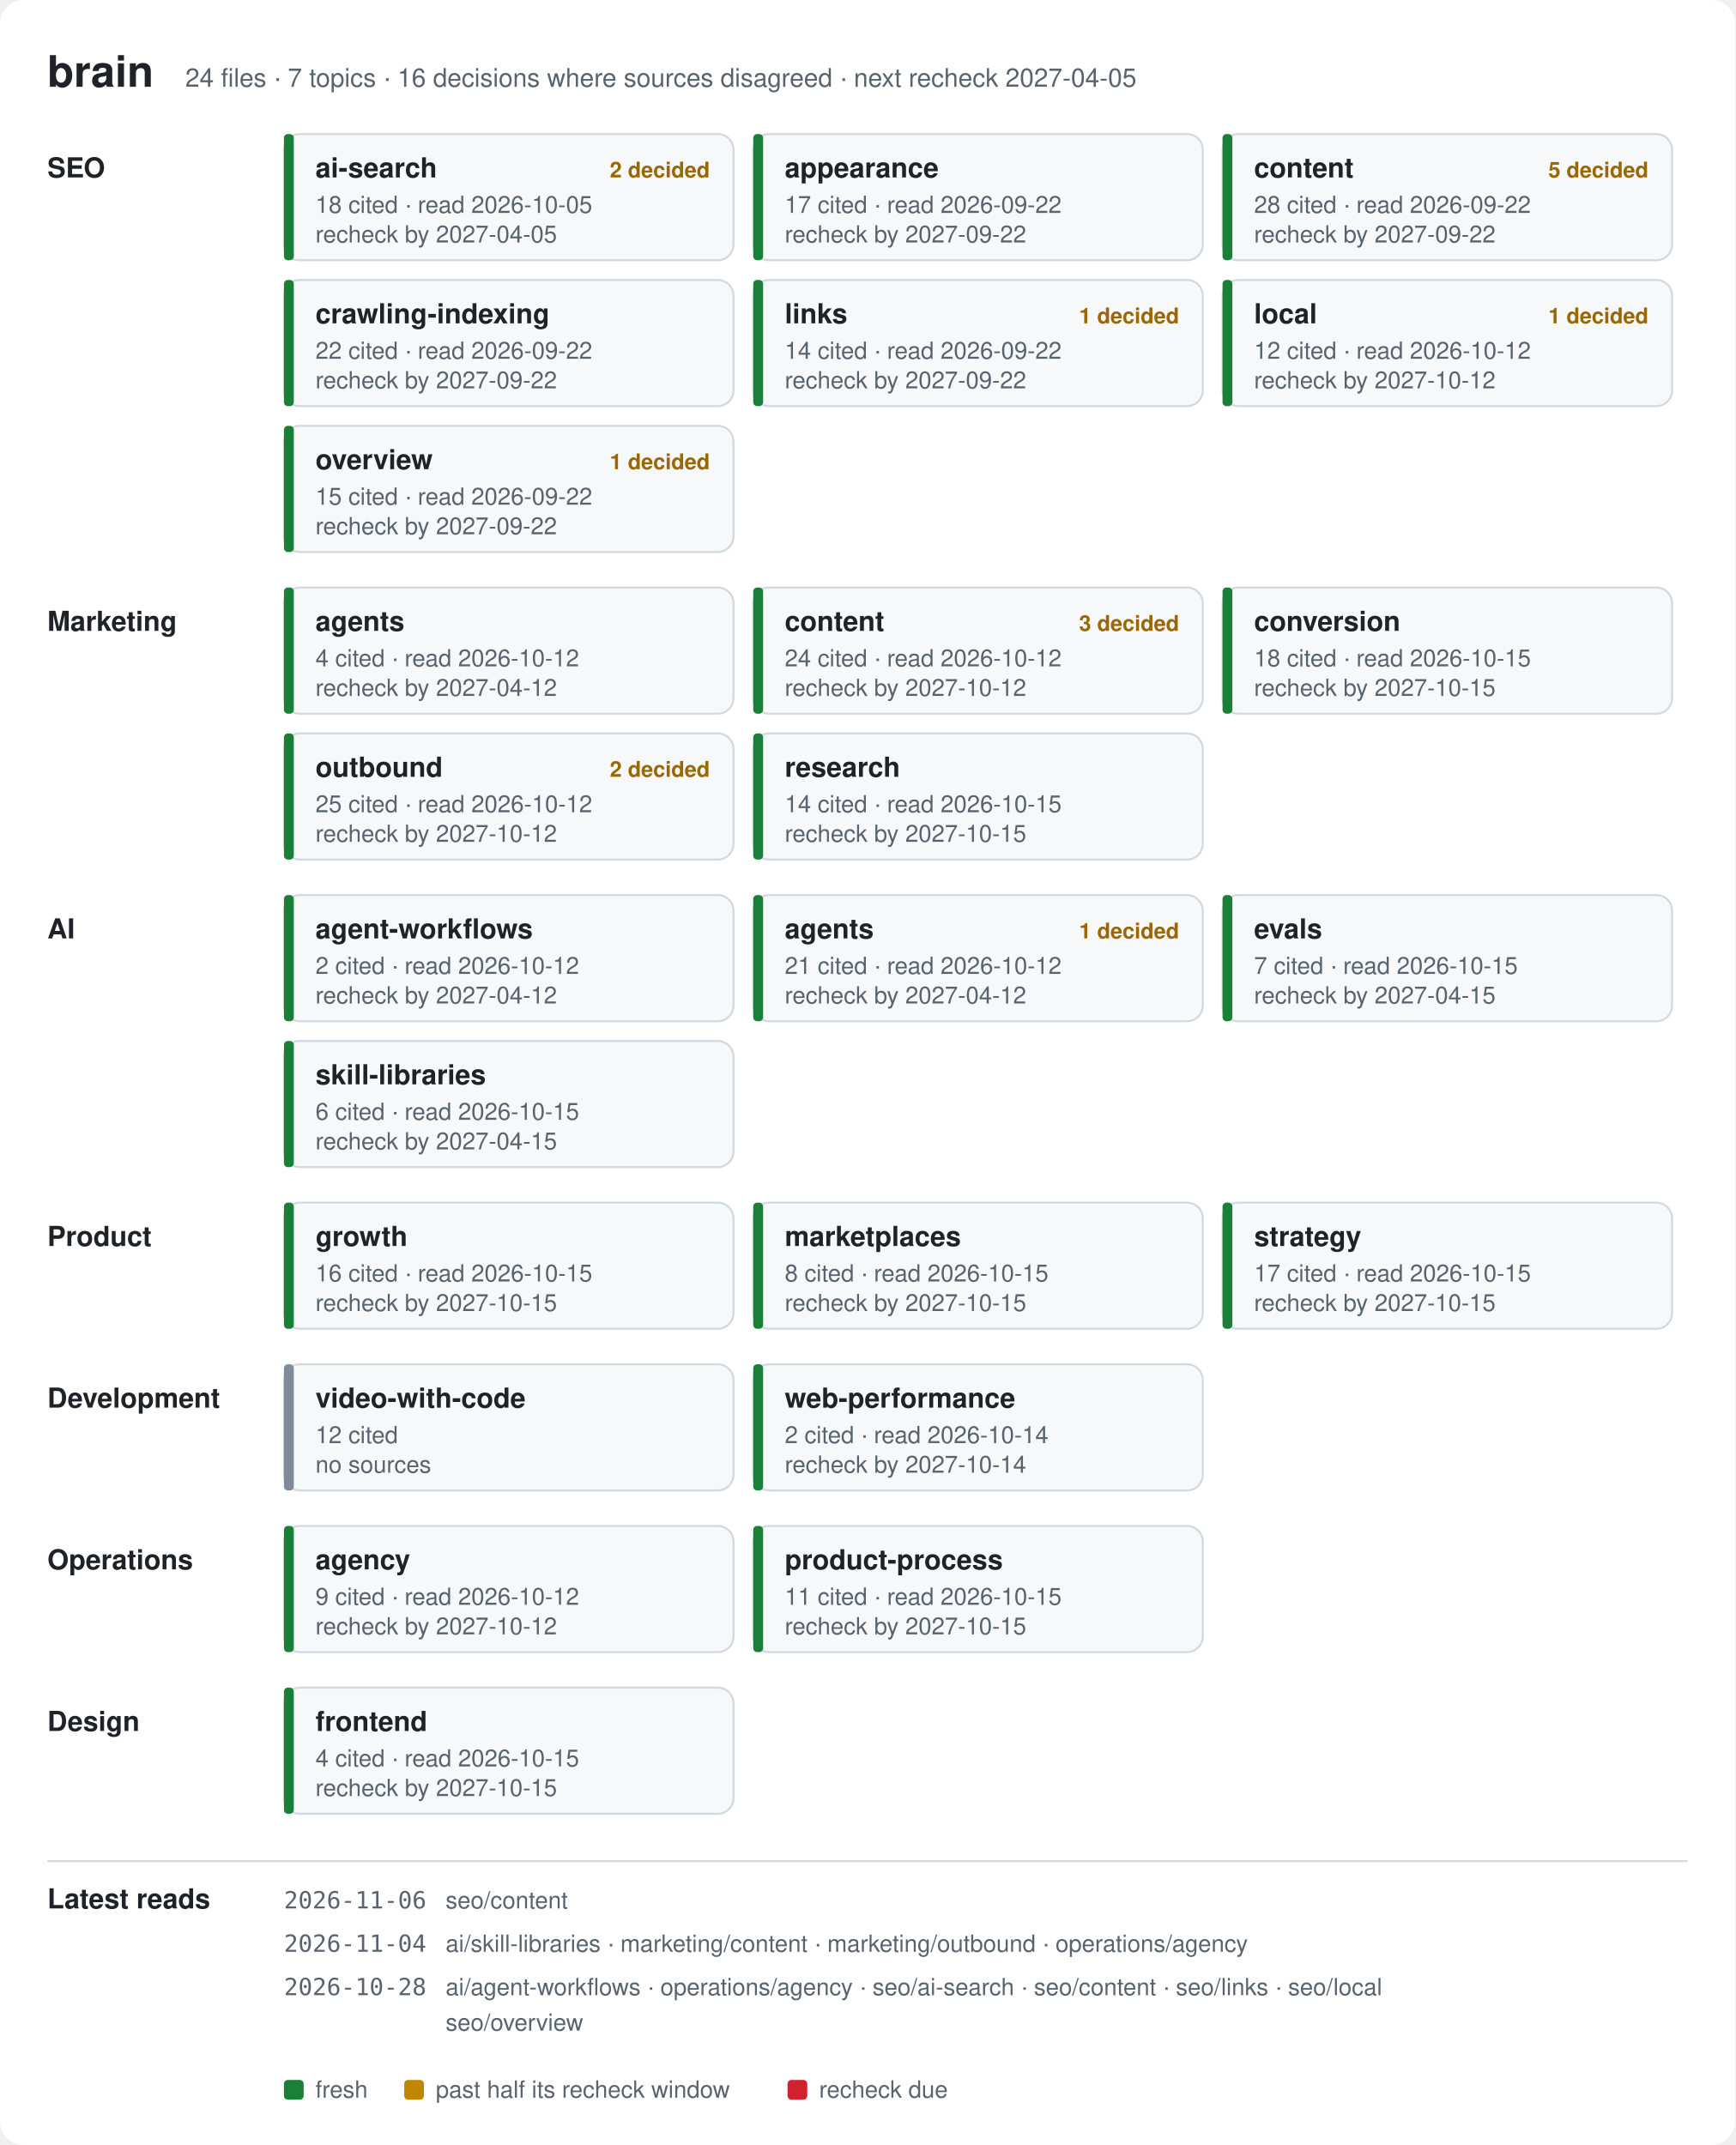
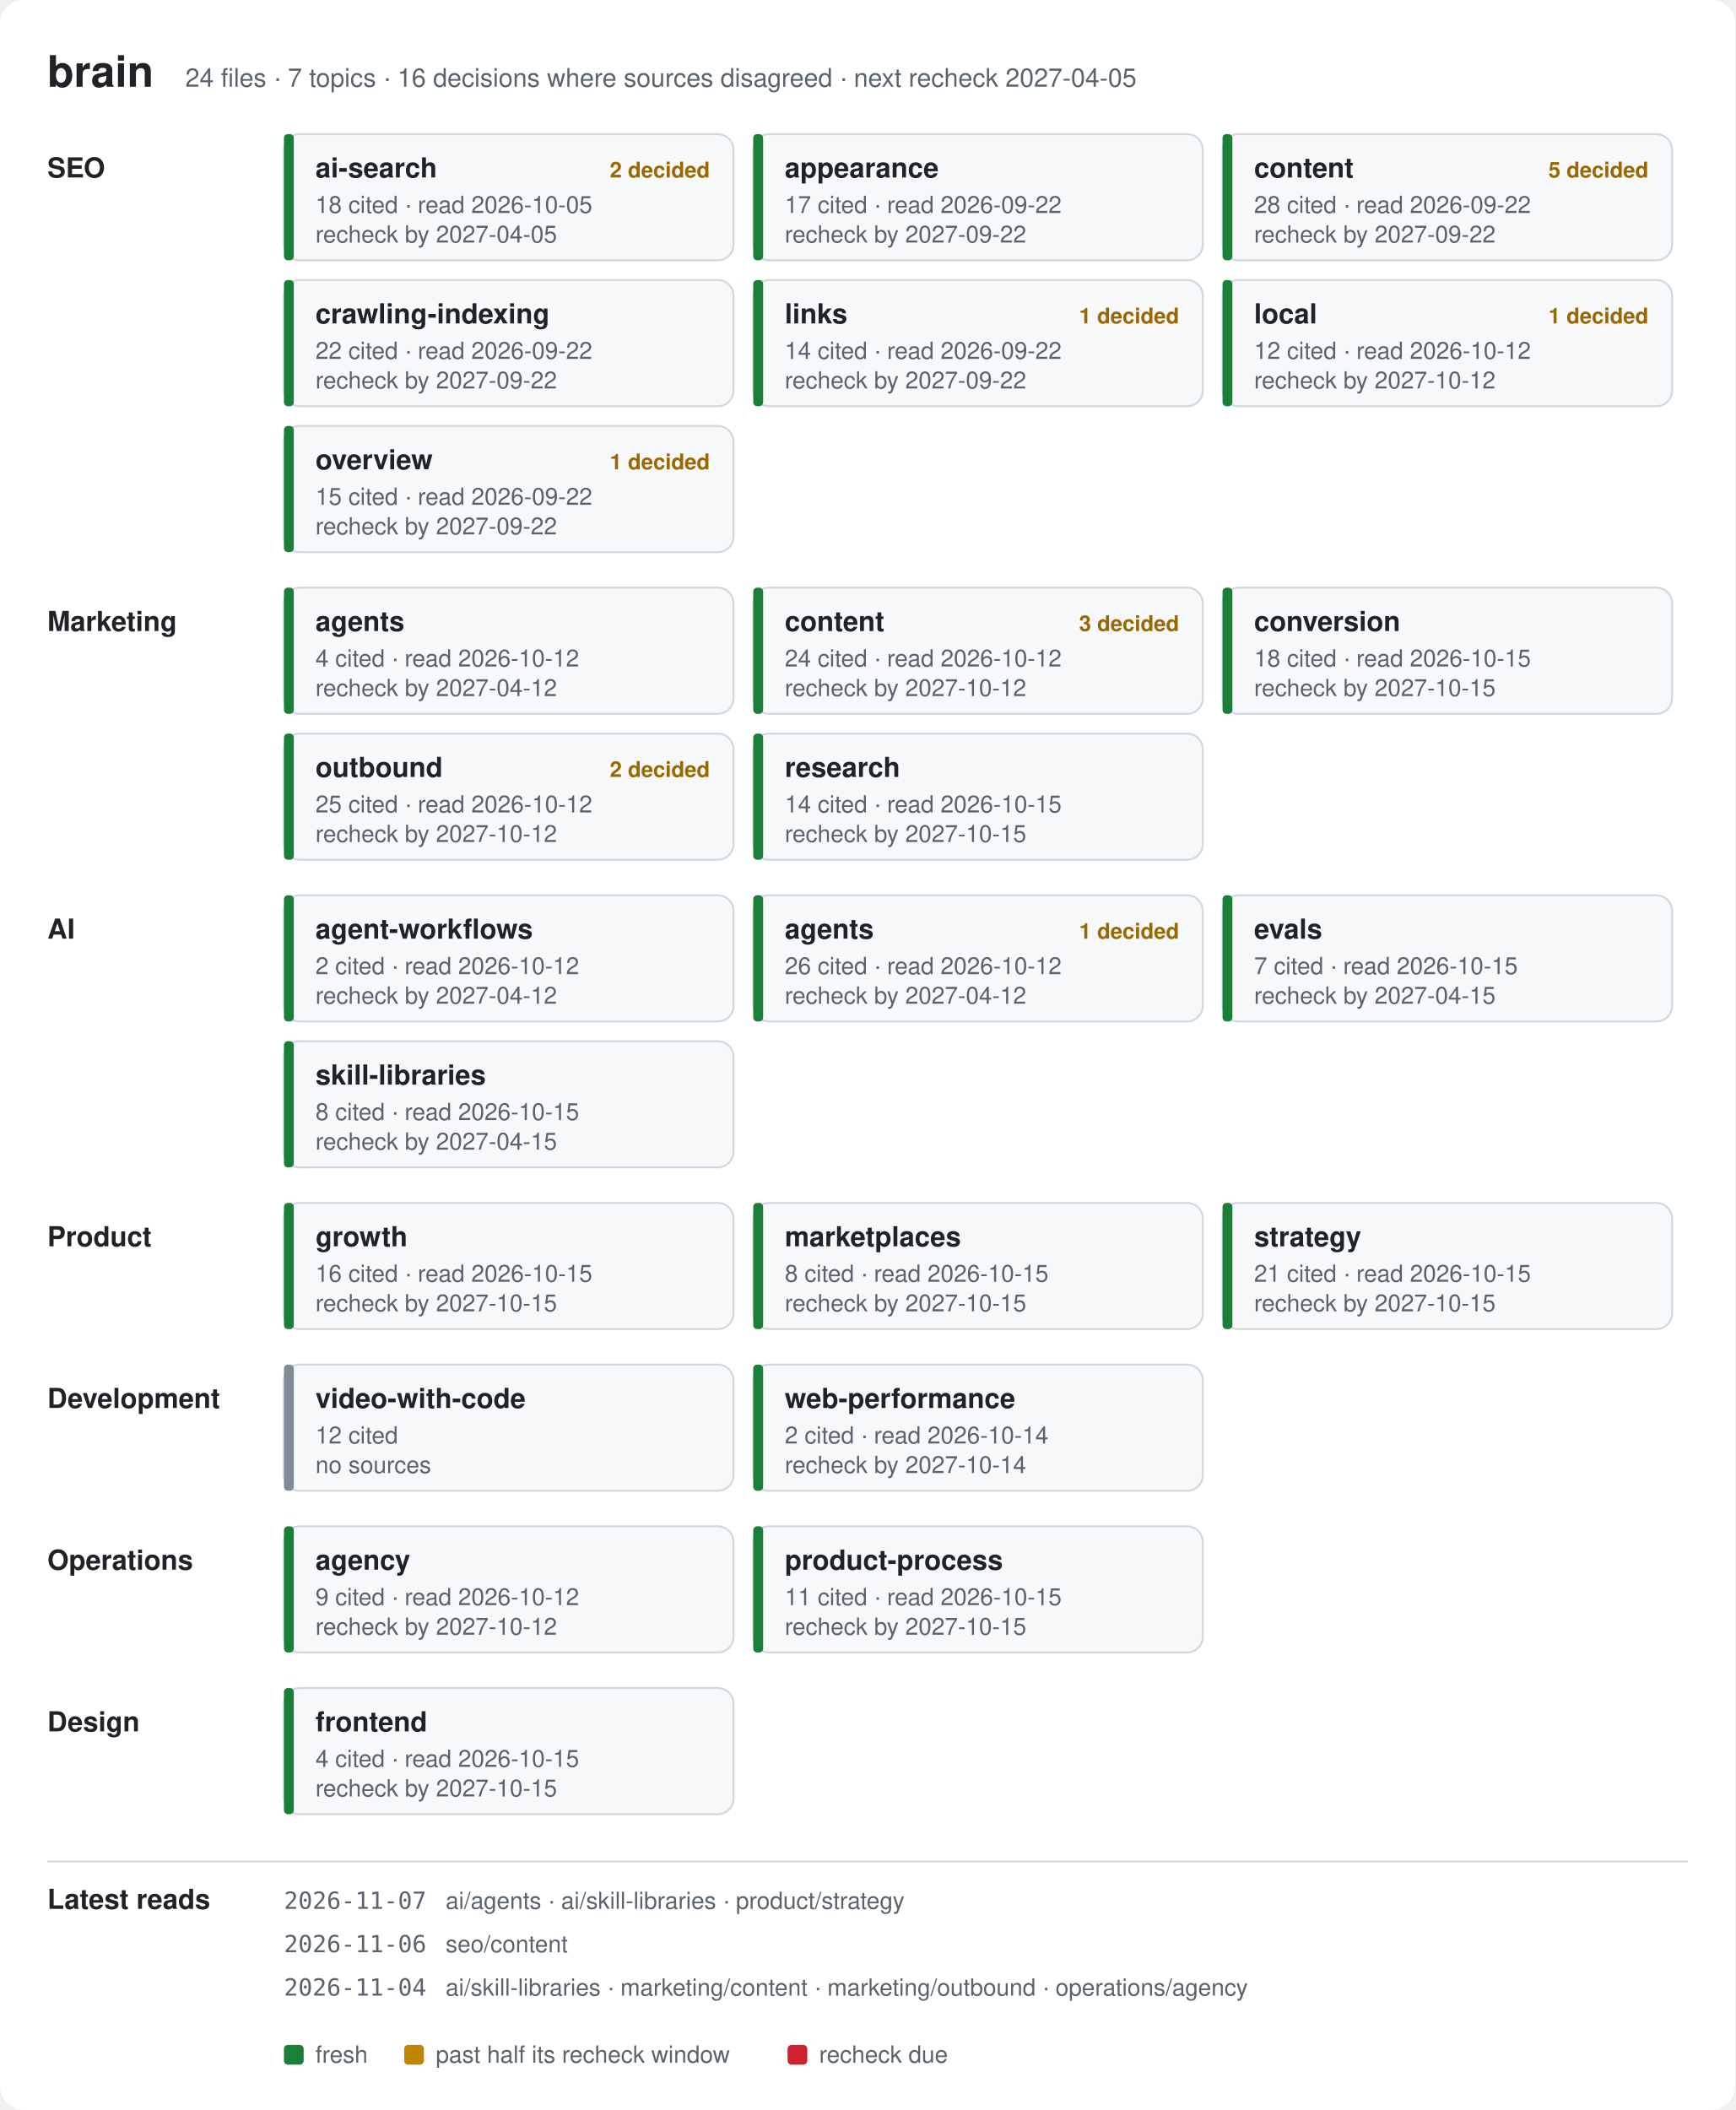
- <svg xmlns="http://www.w3.org/2000/svg" width="880" height="1088" viewBox="0 0 880 1088" role="img" aria-label="Brain map: 24 files · 7 topics · 16 decisions where sources disagreed · next recheck 2027-04-05">
+ <svg xmlns="http://www.w3.org/2000/svg" width="880" height="1070" viewBox="0 0 880 1070" role="img" aria-label="Brain map: 24 files · 7 topics · 16 decisions where sources disagreed · next recheck 2027-04-05">
  <style>
    text { font-family: -apple-system, BlinkMacSystemFont, 'Segoe UI', Helvetica, Arial, sans-serif; fill: #1f2328; }
    .h1 { font-size: 22px; font-weight: 700; }
    .topic { font-size: 14px; font-weight: 600; }
    .name { font-size: 14px; font-weight: 600; }
    .small { font-size: 12px; fill: #59636e; }
    .muted { font-size: 13px; fill: #59636e; }
    .mono { font-family: ui-monospace, SFMono-Regular, Menlo, monospace; }
    .badge { font-size: 11px; font-weight: 600; fill: #9a6700; }
    .bg { fill: #ffffff; }
    .card { fill: #f6f8fa; stroke: #d1d9e0; }
    .rule { stroke: #d1d9e0; }
    .s-fresh { fill: #1a7f37; } .s-soon { fill: #bf8700; } .s-due { fill: #cf222e; } .s-none { fill: #818b98; }
    .t-soon { fill: #9a6700; } .t-due { fill: #cf222e; font-weight: 600; }
    a:hover .card { stroke: #0969da; }
    @media (prefers-color-scheme: dark) {
      text { fill: #f0f6fc; }
      .small, .muted { fill: #9198a1; }
      .badge, .t-soon { fill: #d29922; }
      .t-due { fill: #f85149; }
      .bg { fill: #0d1117; }
      .card { fill: #151b23; stroke: #3d444d; }
      .rule { stroke: #3d444d; }
      .s-fresh { fill: #3fb950; } .s-soon { fill: #d29922; } .s-due { fill: #f85149; }
      a:hover .card { stroke: #4493f8; }
    }
</style>
-   <rect width="880" height="1088" rx="12" class="bg" />
+   <rect width="880" height="1070" rx="12" class="bg" />
  <text x="24" y="44" class="h1">brain</text>
  <text x="94" y="44" class="muted">24 files · 7 topics · 16 decisions where sources disagreed · next recheck 2027-04-05</text>
  <text x="24" y="90" class="topic">SEO</text>
  <a href="seo/ai-search.md">
    <g>
      <rect x="144" y="68" width="228" height="64" rx="8" class="card" />
      <rect x="144" y="68" width="5" height="64" rx="2" class="s-fresh" />
      <text x="160" y="90" class="name">ai-search</text>
      <text x="360" y="90" class="badge" text-anchor="end">2 decided</text>
      <text x="160" y="108" class="small">18 cited · read 2026-10-05</text>
      <text x="160" y="123" class="small t-fresh">recheck by 2027-04-05</text>
    </g>
  </a>
  <a href="seo/appearance.md">
    <g>
      <rect x="382" y="68" width="228" height="64" rx="8" class="card" />
      <rect x="382" y="68" width="5" height="64" rx="2" class="s-fresh" />
      <text x="398" y="90" class="name">appearance</text>
      <text x="398" y="108" class="small">17 cited · read 2026-09-22</text>
      <text x="398" y="123" class="small t-fresh">recheck by 2027-09-22</text>
    </g>
  </a>
  <a href="seo/content.md">
    <g>
      <rect x="620" y="68" width="228" height="64" rx="8" class="card" />
      <rect x="620" y="68" width="5" height="64" rx="2" class="s-fresh" />
      <text x="636" y="90" class="name">content</text>
      <text x="836" y="90" class="badge" text-anchor="end">5 decided</text>
      <text x="636" y="108" class="small">28 cited · read 2026-09-22</text>
      <text x="636" y="123" class="small t-fresh">recheck by 2027-09-22</text>
    </g>
  </a>
  <a href="seo/crawling-indexing.md">
    <g>
      <rect x="144" y="142" width="228" height="64" rx="8" class="card" />
      <rect x="144" y="142" width="5" height="64" rx="2" class="s-fresh" />
      <text x="160" y="164" class="name">crawling-indexing</text>
      <text x="160" y="182" class="small">22 cited · read 2026-09-22</text>
      <text x="160" y="197" class="small t-fresh">recheck by 2027-09-22</text>
    </g>
  </a>
  <a href="seo/links.md">
    <g>
      <rect x="382" y="142" width="228" height="64" rx="8" class="card" />
      <rect x="382" y="142" width="5" height="64" rx="2" class="s-fresh" />
      <text x="398" y="164" class="name">links</text>
      <text x="598" y="164" class="badge" text-anchor="end">1 decided</text>
      <text x="398" y="182" class="small">14 cited · read 2026-09-22</text>
      <text x="398" y="197" class="small t-fresh">recheck by 2027-09-22</text>
    </g>
  </a>
  <a href="seo/local.md">
    <g>
      <rect x="620" y="142" width="228" height="64" rx="8" class="card" />
      <rect x="620" y="142" width="5" height="64" rx="2" class="s-fresh" />
      <text x="636" y="164" class="name">local</text>
      <text x="836" y="164" class="badge" text-anchor="end">1 decided</text>
      <text x="636" y="182" class="small">12 cited · read 2026-10-12</text>
      <text x="636" y="197" class="small t-fresh">recheck by 2027-10-12</text>
    </g>
  </a>
  <a href="seo/overview.md">
    <g>
      <rect x="144" y="216" width="228" height="64" rx="8" class="card" />
      <rect x="144" y="216" width="5" height="64" rx="2" class="s-fresh" />
      <text x="160" y="238" class="name">overview</text>
      <text x="360" y="238" class="badge" text-anchor="end">1 decided</text>
      <text x="160" y="256" class="small">15 cited · read 2026-09-22</text>
      <text x="160" y="271" class="small t-fresh">recheck by 2027-09-22</text>
    </g>
  </a>
  <text x="24" y="320" class="topic">Marketing</text>
  <a href="marketing/agents.md">
    <g>
      <rect x="144" y="298" width="228" height="64" rx="8" class="card" />
      <rect x="144" y="298" width="5" height="64" rx="2" class="s-fresh" />
      <text x="160" y="320" class="name">agents</text>
      <text x="160" y="338" class="small">4 cited · read 2026-10-12</text>
      <text x="160" y="353" class="small t-fresh">recheck by 2027-04-12</text>
    </g>
  </a>
  <a href="marketing/content.md">
    <g>
      <rect x="382" y="298" width="228" height="64" rx="8" class="card" />
      <rect x="382" y="298" width="5" height="64" rx="2" class="s-fresh" />
      <text x="398" y="320" class="name">content</text>
      <text x="598" y="320" class="badge" text-anchor="end">3 decided</text>
      <text x="398" y="338" class="small">24 cited · read 2026-10-12</text>
      <text x="398" y="353" class="small t-fresh">recheck by 2027-10-12</text>
    </g>
  </a>
  <a href="marketing/conversion.md">
    <g>
      <rect x="620" y="298" width="228" height="64" rx="8" class="card" />
      <rect x="620" y="298" width="5" height="64" rx="2" class="s-fresh" />
      <text x="636" y="320" class="name">conversion</text>
      <text x="636" y="338" class="small">18 cited · read 2026-10-15</text>
      <text x="636" y="353" class="small t-fresh">recheck by 2027-10-15</text>
    </g>
  </a>
  <a href="marketing/outbound.md">
    <g>
      <rect x="144" y="372" width="228" height="64" rx="8" class="card" />
      <rect x="144" y="372" width="5" height="64" rx="2" class="s-fresh" />
      <text x="160" y="394" class="name">outbound</text>
      <text x="360" y="394" class="badge" text-anchor="end">2 decided</text>
      <text x="160" y="412" class="small">25 cited · read 2026-10-12</text>
      <text x="160" y="427" class="small t-fresh">recheck by 2027-10-12</text>
    </g>
  </a>
  <a href="marketing/research.md">
    <g>
      <rect x="382" y="372" width="228" height="64" rx="8" class="card" />
      <rect x="382" y="372" width="5" height="64" rx="2" class="s-fresh" />
      <text x="398" y="394" class="name">research</text>
      <text x="398" y="412" class="small">14 cited · read 2026-10-15</text>
      <text x="398" y="427" class="small t-fresh">recheck by 2027-10-15</text>
    </g>
  </a>
  <text x="24" y="476" class="topic">AI</text>
  <a href="ai/agent-workflows.md">
    <g>
      <rect x="144" y="454" width="228" height="64" rx="8" class="card" />
      <rect x="144" y="454" width="5" height="64" rx="2" class="s-fresh" />
      <text x="160" y="476" class="name">agent-workflows</text>
      <text x="160" y="494" class="small">2 cited · read 2026-10-12</text>
      <text x="160" y="509" class="small t-fresh">recheck by 2027-04-12</text>
    </g>
  </a>
  <a href="ai/agents.md">
    <g>
      <rect x="382" y="454" width="228" height="64" rx="8" class="card" />
      <rect x="382" y="454" width="5" height="64" rx="2" class="s-fresh" />
      <text x="398" y="476" class="name">agents</text>
      <text x="598" y="476" class="badge" text-anchor="end">1 decided</text>
-       <text x="398" y="494" class="small">21 cited · read 2026-10-12</text>
+       <text x="398" y="494" class="small">26 cited · read 2026-10-12</text>
      <text x="398" y="509" class="small t-fresh">recheck by 2027-04-12</text>
    </g>
  </a>
  <a href="ai/evals.md">
    <g>
      <rect x="620" y="454" width="228" height="64" rx="8" class="card" />
      <rect x="620" y="454" width="5" height="64" rx="2" class="s-fresh" />
      <text x="636" y="476" class="name">evals</text>
      <text x="636" y="494" class="small">7 cited · read 2026-10-15</text>
      <text x="636" y="509" class="small t-fresh">recheck by 2027-04-15</text>
    </g>
  </a>
  <a href="ai/skill-libraries.md">
    <g>
      <rect x="144" y="528" width="228" height="64" rx="8" class="card" />
      <rect x="144" y="528" width="5" height="64" rx="2" class="s-fresh" />
      <text x="160" y="550" class="name">skill-libraries</text>
-       <text x="160" y="568" class="small">6 cited · read 2026-10-15</text>
+       <text x="160" y="568" class="small">8 cited · read 2026-10-15</text>
      <text x="160" y="583" class="small t-fresh">recheck by 2027-04-15</text>
    </g>
  </a>
  <text x="24" y="632" class="topic">Product</text>
  <a href="product/growth.md">
    <g>
      <rect x="144" y="610" width="228" height="64" rx="8" class="card" />
      <rect x="144" y="610" width="5" height="64" rx="2" class="s-fresh" />
      <text x="160" y="632" class="name">growth</text>
      <text x="160" y="650" class="small">16 cited · read 2026-10-15</text>
      <text x="160" y="665" class="small t-fresh">recheck by 2027-10-15</text>
    </g>
  </a>
  <a href="product/marketplaces.md">
    <g>
      <rect x="382" y="610" width="228" height="64" rx="8" class="card" />
      <rect x="382" y="610" width="5" height="64" rx="2" class="s-fresh" />
      <text x="398" y="632" class="name">marketplaces</text>
      <text x="398" y="650" class="small">8 cited · read 2026-10-15</text>
      <text x="398" y="665" class="small t-fresh">recheck by 2027-10-15</text>
    </g>
  </a>
  <a href="product/strategy.md">
    <g>
      <rect x="620" y="610" width="228" height="64" rx="8" class="card" />
      <rect x="620" y="610" width="5" height="64" rx="2" class="s-fresh" />
      <text x="636" y="632" class="name">strategy</text>
-       <text x="636" y="650" class="small">17 cited · read 2026-10-15</text>
+       <text x="636" y="650" class="small">21 cited · read 2026-10-15</text>
      <text x="636" y="665" class="small t-fresh">recheck by 2027-10-15</text>
    </g>
  </a>
  <text x="24" y="714" class="topic">Development</text>
  <a href="development/video-with-code.md">
    <g>
      <rect x="144" y="692" width="228" height="64" rx="8" class="card" />
      <rect x="144" y="692" width="5" height="64" rx="2" class="s-none" />
      <text x="160" y="714" class="name">video-with-code</text>
      <text x="160" y="732" class="small">12 cited</text>
      <text x="160" y="747" class="small t-none">no sources</text>
    </g>
  </a>
  <a href="development/web-performance.md">
    <g>
      <rect x="382" y="692" width="228" height="64" rx="8" class="card" />
      <rect x="382" y="692" width="5" height="64" rx="2" class="s-fresh" />
      <text x="398" y="714" class="name">web-performance</text>
      <text x="398" y="732" class="small">2 cited · read 2026-10-14</text>
      <text x="398" y="747" class="small t-fresh">recheck by 2027-10-14</text>
    </g>
  </a>
  <text x="24" y="796" class="topic">Operations</text>
  <a href="operations/agency.md">
    <g>
      <rect x="144" y="774" width="228" height="64" rx="8" class="card" />
      <rect x="144" y="774" width="5" height="64" rx="2" class="s-fresh" />
      <text x="160" y="796" class="name">agency</text>
      <text x="160" y="814" class="small">9 cited · read 2026-10-12</text>
      <text x="160" y="829" class="small t-fresh">recheck by 2027-10-12</text>
    </g>
  </a>
  <a href="operations/product-process.md">
    <g>
      <rect x="382" y="774" width="228" height="64" rx="8" class="card" />
      <rect x="382" y="774" width="5" height="64" rx="2" class="s-fresh" />
      <text x="398" y="796" class="name">product-process</text>
      <text x="398" y="814" class="small">11 cited · read 2026-10-15</text>
      <text x="398" y="829" class="small t-fresh">recheck by 2027-10-15</text>
    </g>
  </a>
  <text x="24" y="878" class="topic">Design</text>
  <a href="design/frontend.md">
    <g>
      <rect x="144" y="856" width="228" height="64" rx="8" class="card" />
      <rect x="144" y="856" width="5" height="64" rx="2" class="s-fresh" />
      <text x="160" y="878" class="name">frontend</text>
      <text x="160" y="896" class="small">4 cited · read 2026-10-15</text>
      <text x="160" y="911" class="small t-fresh">recheck by 2027-10-15</text>
    </g>
  </a>
  <line x1="24" y1="944" x2="856" y2="944" class="rule" />
  <text x="24" y="968" class="topic">Latest reads</text>
-   <text x="144" y="968" class="small mono">2026-11-06</text>
-   <text x="226" y="968" class="small">seo/content</text>
-   <text x="144" y="990" class="small mono">2026-11-04</text>
-   <text x="226" y="990" class="small">ai/skill-libraries · marketing/content · marketing/outbound · operations/agency</text>
-   <text x="144" y="1012" class="small mono">2026-10-28</text>
-   <text x="226" y="1012" class="small">ai/agent-workflows · operations/agency · seo/ai-search · seo/content · seo/links · seo/local</text>
-   <text x="226" y="1030" class="small">seo/overview</text>
-   <rect x="144" y="1055" width="10" height="10" rx="2" class="s-fresh" />
-   <text x="160" y="1064" class="small">fresh</text>
-   <rect x="205.0" y="1055" width="10" height="10" rx="2" class="s-soon" />
-   <text x="221.0" y="1064" class="small">past half its recheck window</text>
-   <rect x="399.4" y="1055" width="10" height="10" rx="2" class="s-due" />
-   <text x="415.4" y="1064" class="small">recheck due</text>
+   <text x="144" y="968" class="small mono">2026-11-07</text>
+   <text x="226" y="968" class="small">ai/agents · ai/skill-libraries · product/strategy</text>
+   <text x="144" y="990" class="small mono">2026-11-06</text>
+   <text x="226" y="990" class="small">seo/content</text>
+   <text x="144" y="1012" class="small mono">2026-11-04</text>
+   <text x="226" y="1012" class="small">ai/skill-libraries · marketing/content · marketing/outbound · operations/agency</text>
+   <rect x="144" y="1037" width="10" height="10" rx="2" class="s-fresh" />
+   <text x="160" y="1046" class="small">fresh</text>
+   <rect x="205.0" y="1037" width="10" height="10" rx="2" class="s-soon" />
+   <text x="221.0" y="1046" class="small">past half its recheck window</text>
+   <rect x="399.4" y="1037" width="10" height="10" rx="2" class="s-due" />
+   <text x="415.4" y="1046" class="small">recheck due</text>
</svg>
